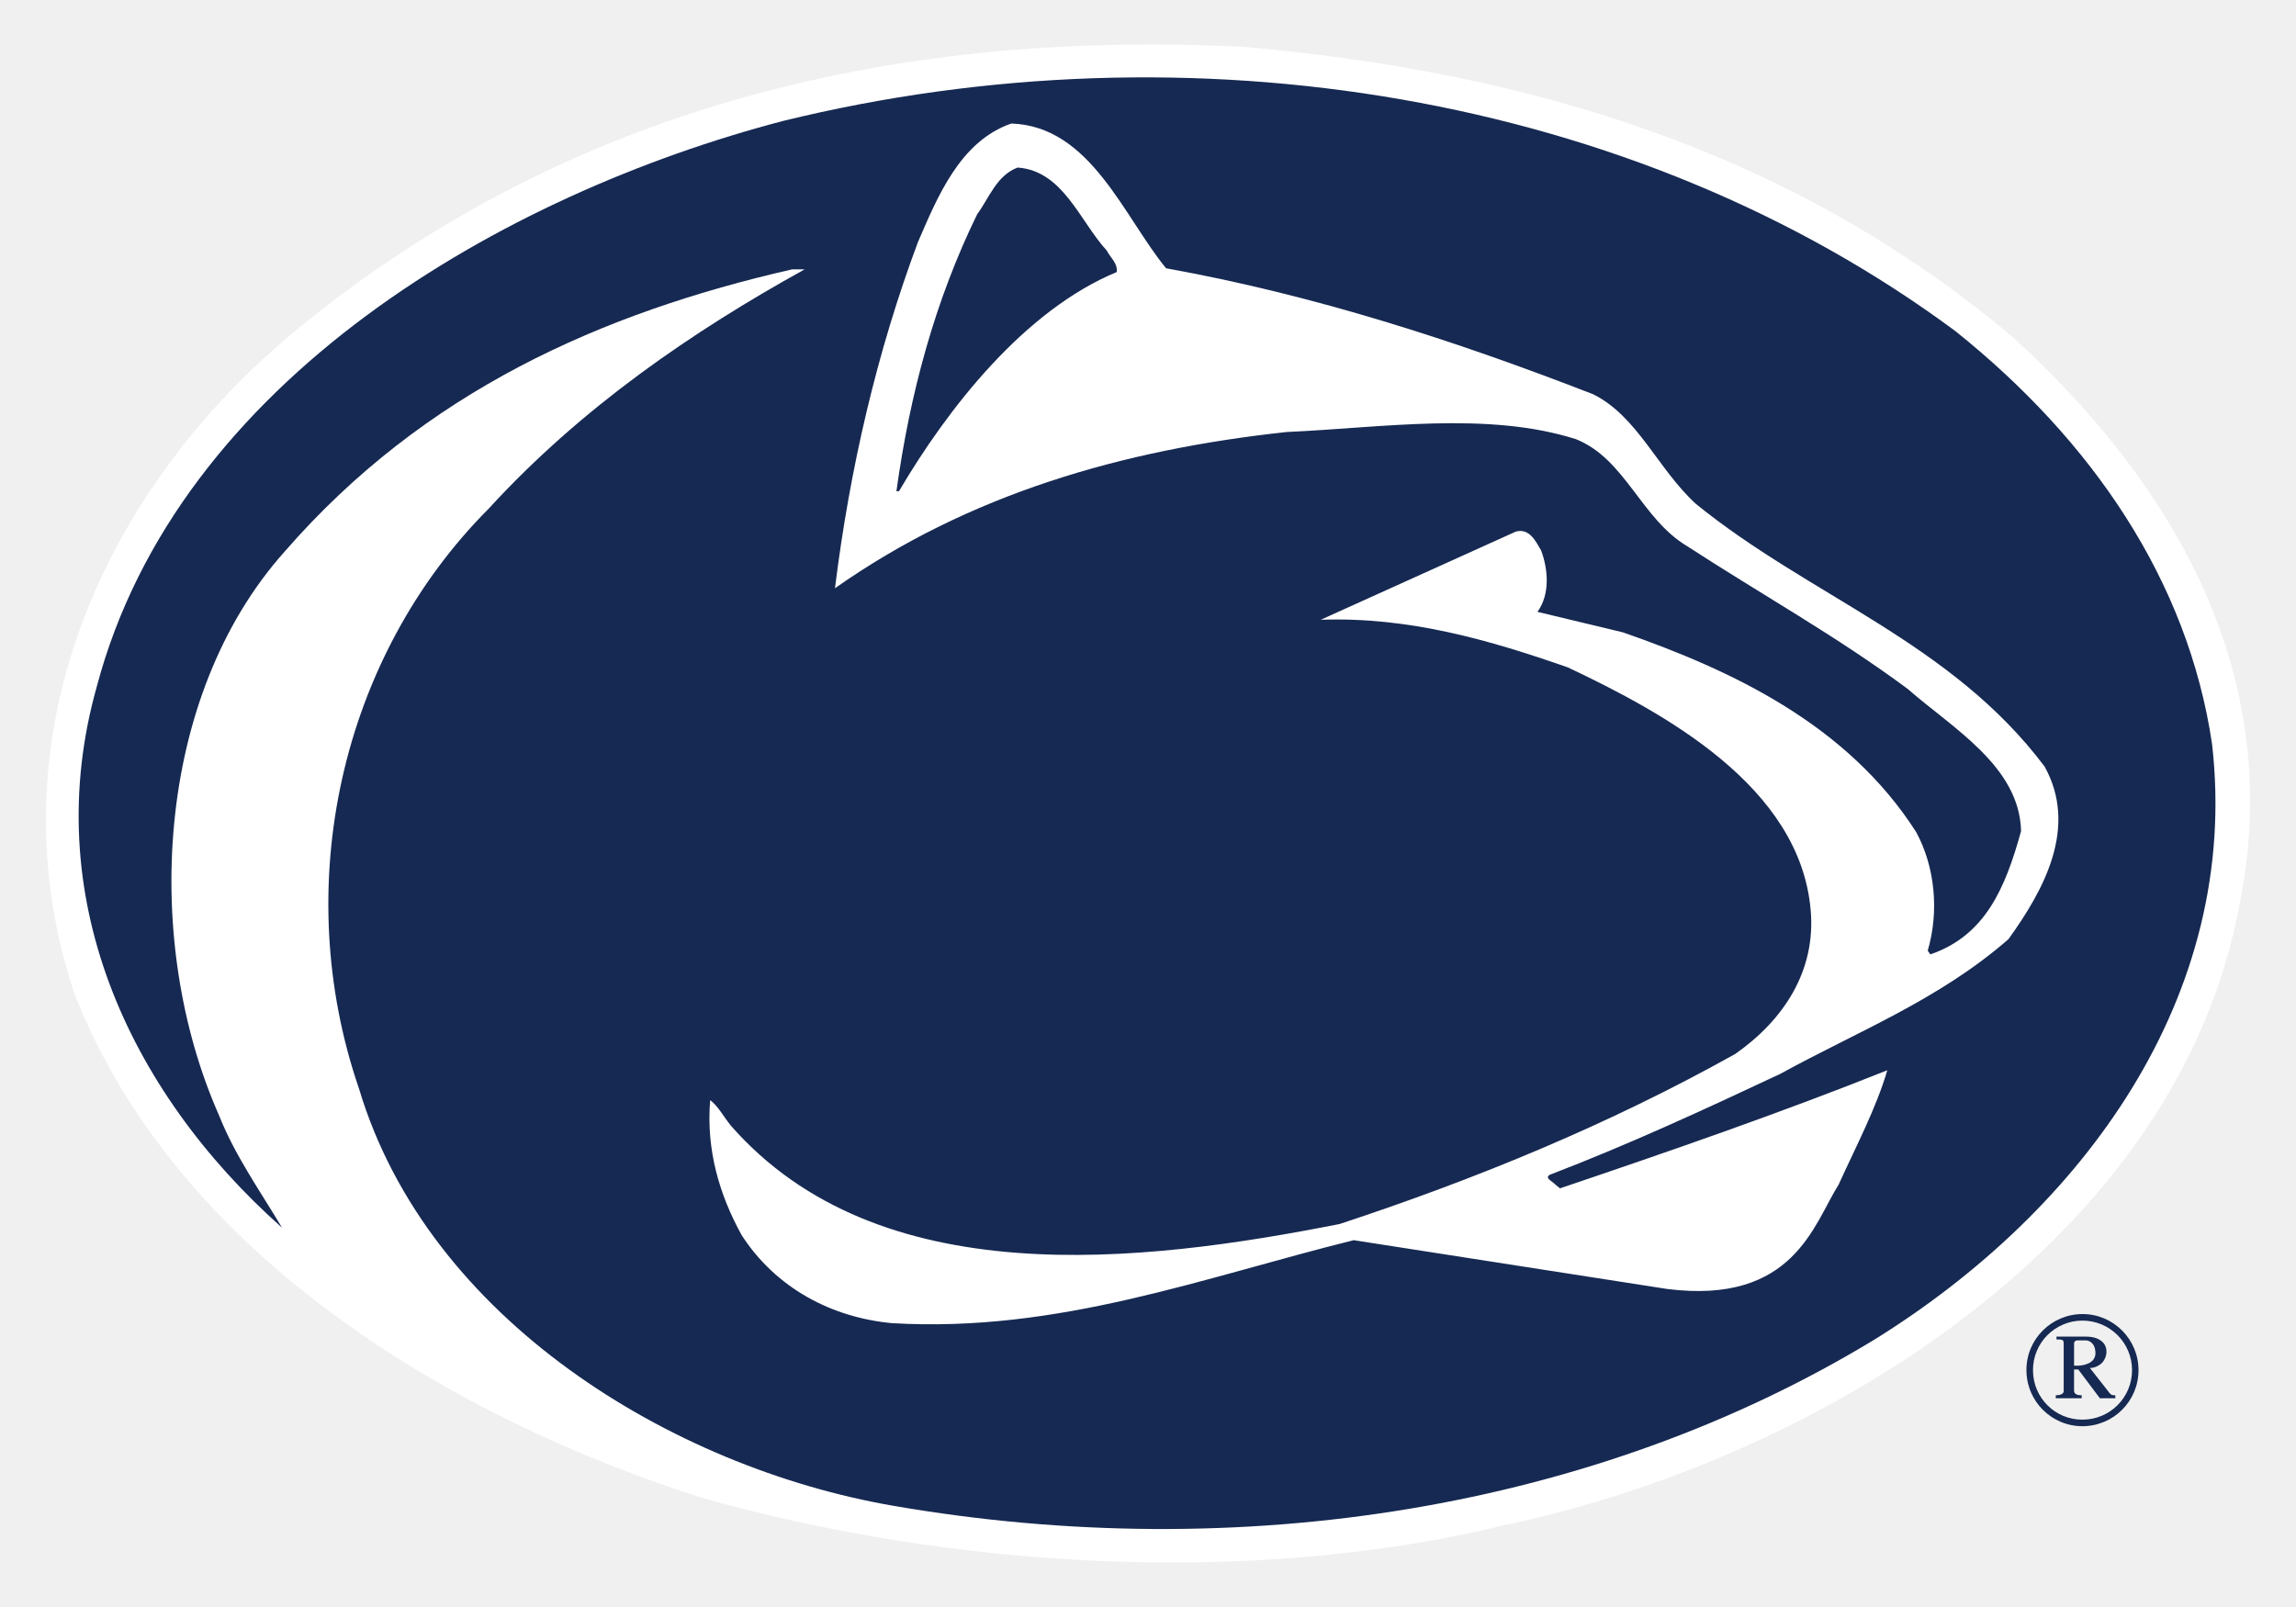
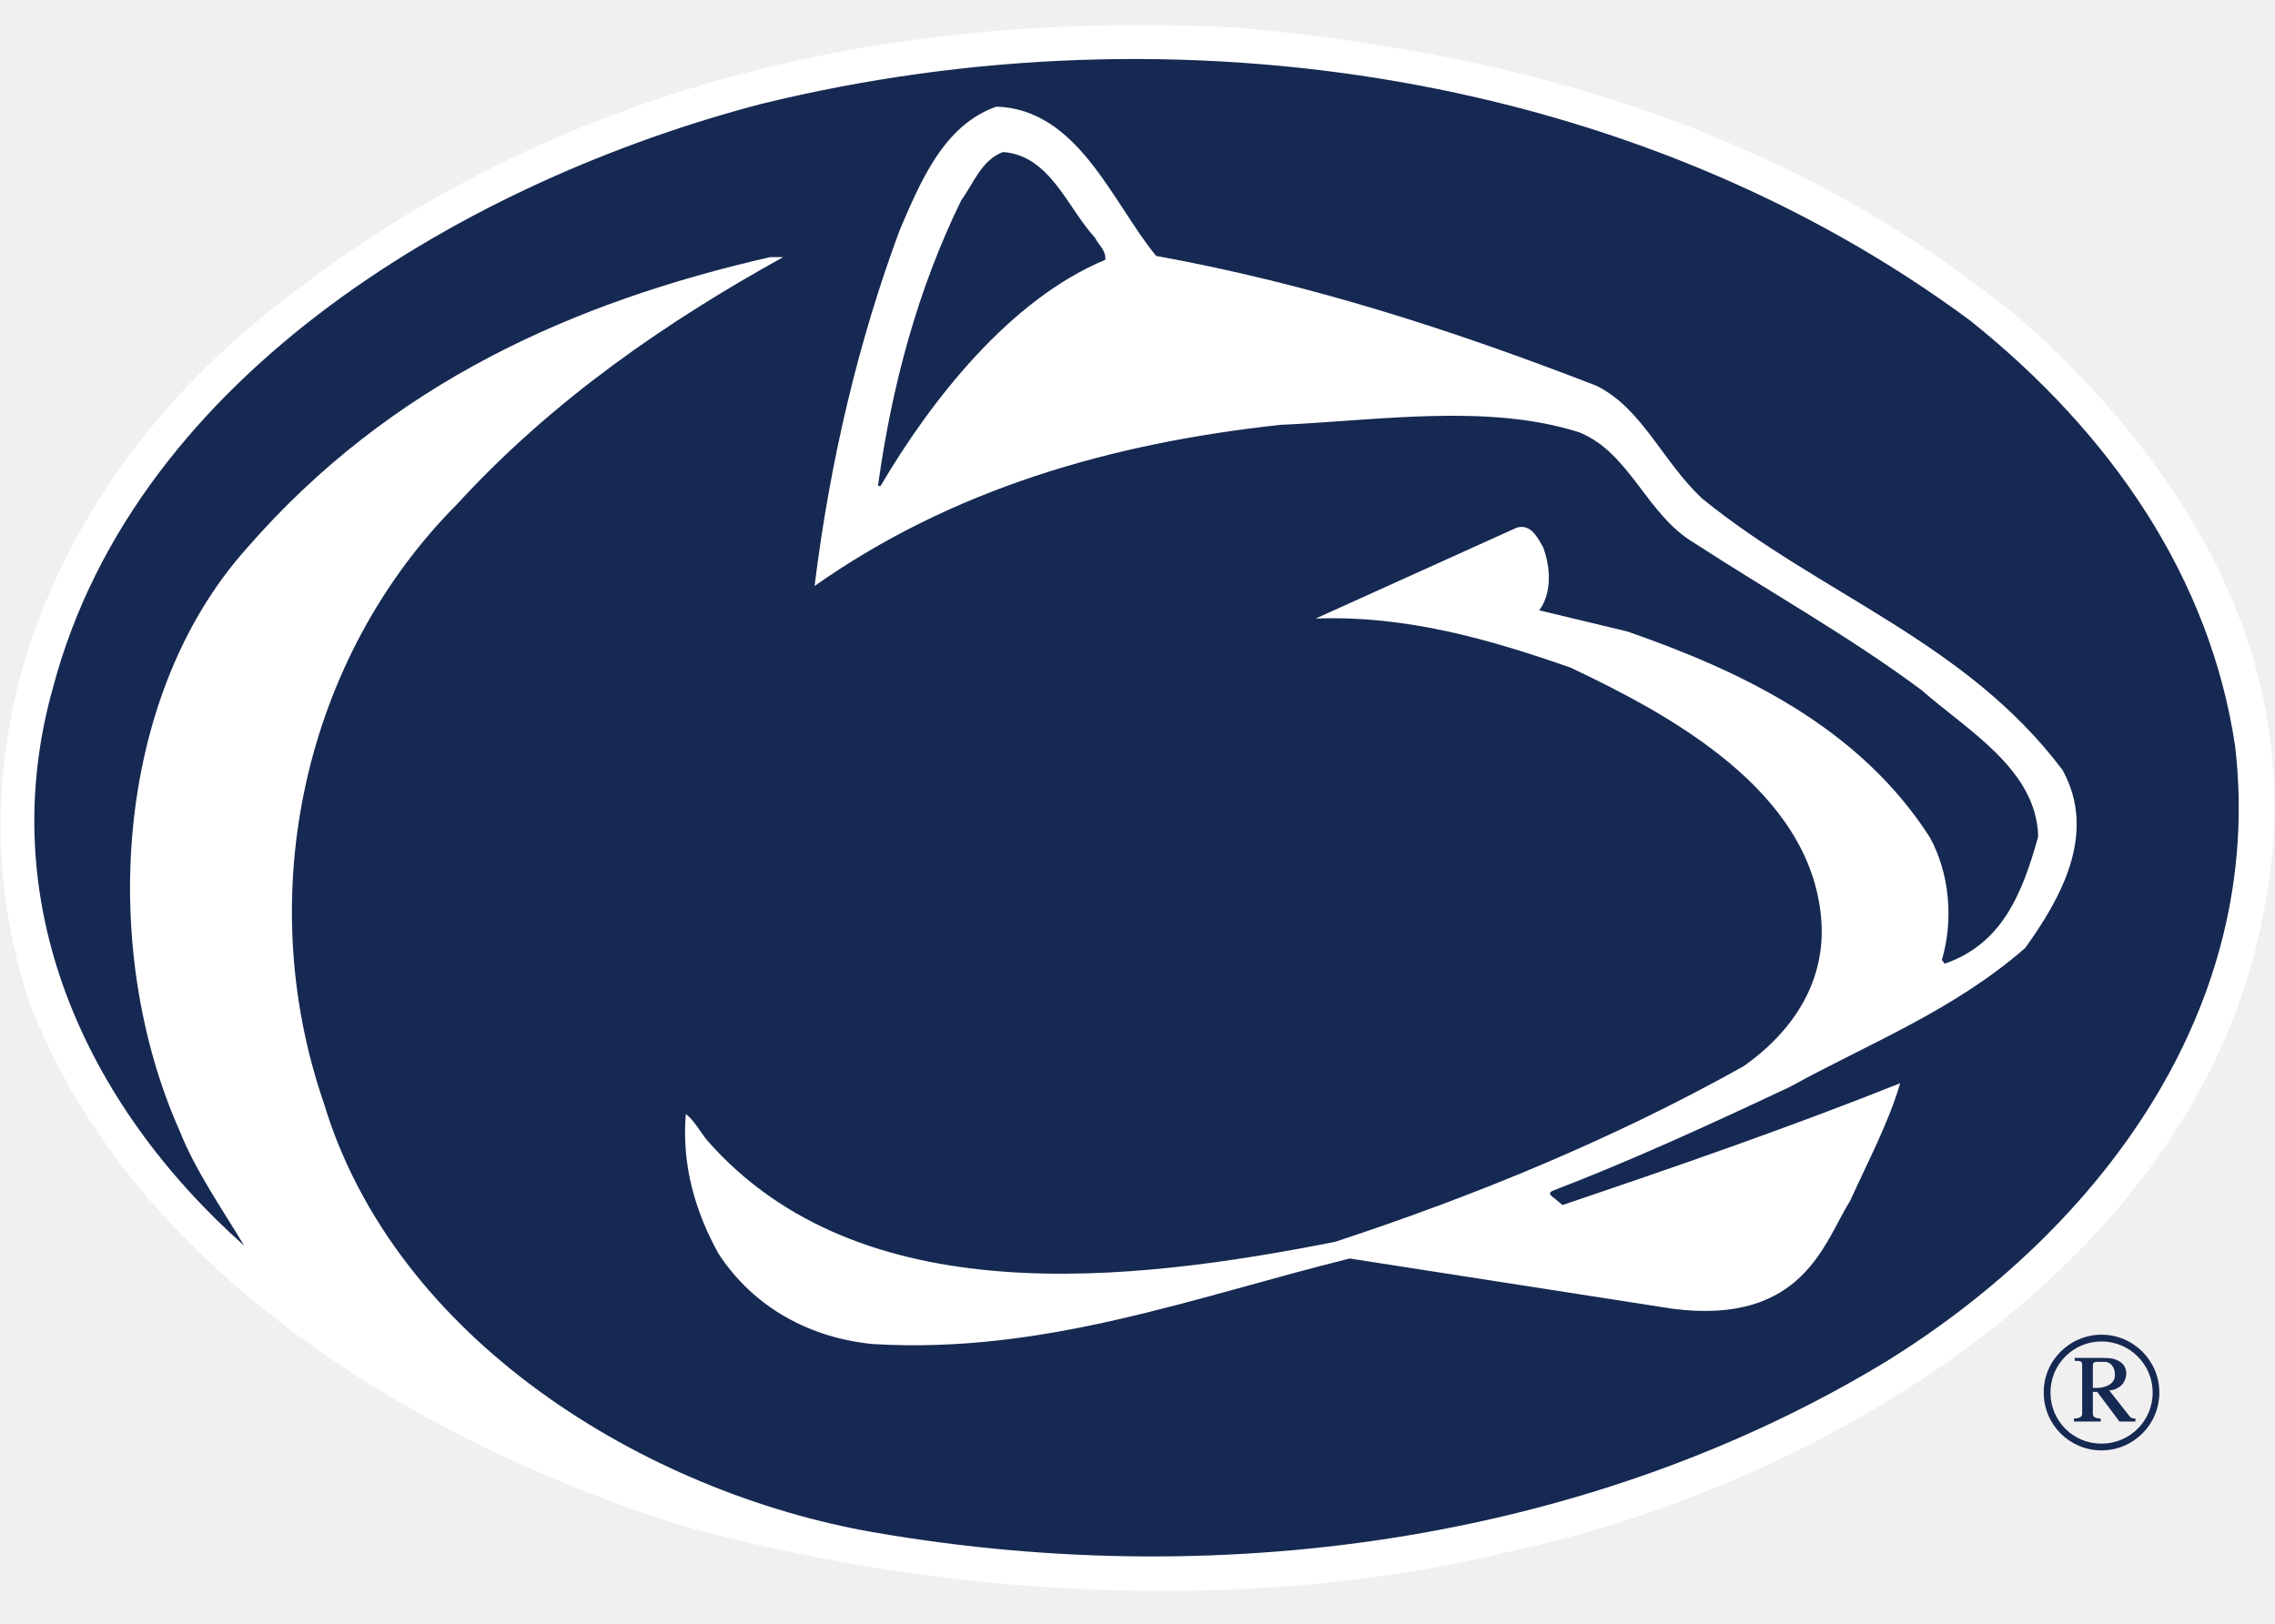
- <svg xmlns="http://www.w3.org/2000/svg" version="1.1" id="Layer_1" x="0px" y="0px" width="250px" height="175px" viewBox="0 0 250 175" enable-background="new 0 0 250 175" xml:space="preserve">
-   <g>
-     <path fill="#FFFFFF" d="M219.209,36.757c17.768,16.224,29.59,36.958,24.67,61.582c-6.729,37.004-46.378,60.602-79.793,67.688   c-27.925,6.844-60.66,4.678-87.45-2.858c-26.905-8.503-57.358-26.271-68.547-55.008c-8.918-26.79,2.281-53.631,23.195-71.404   C60.297,12.427,95.89,3.105,135.481,5.11C166.598,7.853,195.266,16.535,219.209,36.757" />
-     <path fill="none" stroke="#FFFFFF" stroke-width="0" stroke-linecap="square" stroke-miterlimit="2" d="M219.209,36.757   c17.768,16.224,29.59,36.958,24.67,61.582c-6.729,37.004-46.378,60.602-79.793,67.688c-27.925,6.844-60.66,4.678-87.45-2.858   c-26.905-8.503-57.358-26.271-68.547-55.008c-8.918-26.79,2.281-53.631,23.195-71.404C60.297,12.427,95.89,3.105,135.481,5.11   C166.598,7.853,195.266,16.535,219.209,36.757z" />
-     <path fill="#162952" d="M212.93,36.071c14.909,11.943,25.303,27.187,27.93,44.955c3.146,27.481-14.104,50.78-36.733,64.836   c-30.442,18.506-69.117,24.658-106.934,18.103c-24.047-4.172-50.549-20.28-58.084-45.353c-7.593-22.048-2.063-47.012,14.115-63.235   c10.094-11.021,22.215-19.306,34.383-26.041h-1.371c-20.683,4.73-40.041,13.251-55.238,30.725   c-14.161,15.82-15.532,42.5-7.144,61.409c1.717,4.344,4.459,8.216,6.856,12.226C13.862,118.716,4.149,97.428,10.543,74.752   c8.861-33.426,44.385-53.643,74.723-61.582C129.536,2.316,177.971,10.14,212.93,36.071" />
-     <path fill="none" stroke="#000000" stroke-width="0" stroke-linecap="square" stroke-miterlimit="2" d="M212.93,36.071   c14.909,11.943,25.303,27.187,27.93,44.955c3.146,27.481-14.104,50.78-36.733,64.836c-30.442,18.506-69.117,24.658-106.934,18.103   c-24.047-4.172-50.549-20.28-58.084-45.353c-7.593-22.048-2.063-47.012,14.115-63.235c10.094-11.021,22.215-19.306,34.383-26.041   h-1.371c-20.683,4.73-40.041,13.251-55.238,30.725c-14.161,15.82-15.532,42.5-7.144,61.409c1.717,4.344,4.459,8.216,6.856,12.226   C13.862,118.716,4.149,97.428,10.543,74.752c8.861-33.426,44.385-53.643,74.723-61.582C129.536,2.316,177.971,10.14,212.93,36.071z   " />
-     <path fill="#FFFFFF" d="M126.966,29.215c16.16,2.916,31.474,7.881,46.487,13.712c4.852,2.396,7.018,8.106,11.2,11.943   c12.444,10.111,27.758,15.02,37.978,28.61c3.664,6.631-0.08,13.44-3.94,18.793c-7.593,6.625-16.442,10.048-24.842,14.668   c-8.285,3.895-16.569,7.72-25.073,10.98c-0.634,0.335,0.161,0.657,0.564,1.061l0.519,0.427   c11.995-4.057,23.921-8.182,35.639-12.859c-1.198,4.113-3.434,8.342-5.3,12.456c-2.696,4.229-4.852,13.112-18.678,11.36   l-34.118-5.312c-16.379,4.056-32.2,10.116-50.313,9.033c-6.51-0.622-12.571-3.768-16.338-9.586   c-2.397-4.355-3.883-9.265-3.422-14.703c0.853,0.646,1.486,1.832,2.224,2.754c16.108,18.401,44.673,15.014,66.318,10.739   c14.898-4.909,29.358-10.854,43.07-18.517c5.301-3.71,8.792-9.068,8.216-15.642c-1.141-13.481-15.936-21.484-26.433-26.45   c-8.469-2.961-17.272-5.531-26.916-5.19l21.247-9.604c1.486-0.403,2.178,1.083,2.754,2.063c0.783,2.114,0.968,4.793-0.403,6.677   c3.952,0.945,6.211,1.492,9.31,2.235c11.938,4.16,24.439,10.047,31.929,21.754c2.052,3.779,2.513,8.631,1.256,12.911l0.288,0.403   c5.992-2.063,8.158-7.225,9.875-13.418c-0.161-7.092-7.535-11.257-12.329-15.48c-7.777-5.772-16.004-10.335-24.001-15.538   c-5.023-2.979-6.74-9.489-12.11-11.661c-9.644-3.076-21.189-1.25-31.525-0.789c-17.934,1.936-34.665,6.792-49.183,17.013   c1.613-13.026,4.574-25.758,9.034-37.695c2.108-4.863,4.563-10.975,10.163-12.911C118.739,13.735,122.334,23.563,126.966,29.215" />
-     <path fill="none" stroke="#FFFFFF" stroke-width="0" stroke-linecap="square" stroke-miterlimit="2" d="M126.966,29.215   c16.16,2.916,31.474,7.881,46.487,13.712c4.852,2.396,7.018,8.106,11.2,11.943c12.444,10.111,27.758,15.02,37.978,28.61   c3.664,6.631-0.08,13.44-3.94,18.793c-7.593,6.625-16.442,10.048-24.842,14.668c-8.285,3.895-16.569,7.72-25.073,10.98   c-0.634,0.335,0.161,0.657,0.564,1.061l0.519,0.427c11.995-4.057,23.921-8.182,35.639-12.859c-1.198,4.113-3.434,8.342-5.3,12.456   c-2.696,4.229-4.852,13.112-18.678,11.36l-34.118-5.312c-16.379,4.056-32.2,10.116-50.313,9.033   c-6.51-0.622-12.571-3.768-16.338-9.586c-2.397-4.355-3.883-9.265-3.422-14.703c0.853,0.646,1.486,1.832,2.224,2.754   c16.108,18.401,44.673,15.014,66.318,10.739c14.898-4.909,29.358-10.854,43.07-18.517c5.301-3.71,8.792-9.068,8.216-15.642   c-1.141-13.481-15.936-21.484-26.433-26.45c-8.469-2.961-17.272-5.531-26.916-5.19l21.247-9.604   c1.486-0.403,2.178,1.083,2.754,2.063c0.783,2.114,0.968,4.793-0.403,6.677c3.952,0.945,6.211,1.492,9.31,2.235   c11.938,4.16,24.439,10.047,31.929,21.754c2.052,3.779,2.513,8.631,1.256,12.911l0.288,0.403c5.992-2.063,8.158-7.225,9.875-13.418   c-0.161-7.092-7.535-11.257-12.329-15.48c-7.777-5.772-16.004-10.335-24.001-15.538c-5.023-2.979-6.74-9.489-12.11-11.661   c-9.644-3.076-21.189-1.25-31.525-0.789c-17.934,1.936-34.665,6.792-49.183,17.013c1.613-13.026,4.574-25.758,9.034-37.695   c2.108-4.863,4.563-10.975,10.163-12.911C118.739,13.735,122.334,23.563,126.966,29.215z" />
-     <path fill="#162952" d="M120.502,27.274c0.403,0.801,1.21,1.371,1.095,2.351c-10.059,4.166-18.401,14.841-23.713,23.869h-0.277   c1.475-10.681,4.217-20.792,8.792-30.16c1.302-1.769,2.108-4.223,4.401-5.087C115.767,18.592,117.599,24.134,120.502,27.274" />
-     <path fill="none" stroke="#000000" stroke-width="0" stroke-linecap="square" stroke-miterlimit="2" d="M120.502,27.274   c0.403,0.801,1.21,1.371,1.095,2.351c-10.059,4.166-18.401,14.841-23.713,23.869h-0.277c1.475-10.681,4.217-20.792,8.792-30.16   c1.302-1.769,2.108-4.223,4.401-5.087C115.767,18.592,117.599,24.134,120.502,27.274z" />
-     <path fill="#162952" d="M225.834,148.721c0.381,0,0.818,0.022,1.268-0.139c0.807-0.242,1.141-0.761,1.049-1.463   c-0.092-0.934-0.749-1.152-1.025-1.152h-0.934c-0.185,0-0.357,0.092-0.357,0.38 M225.834,151.439c0,0.427,0.45,0.507,0.83,0.507   v0.323h-2.823v-0.323c0.403,0,0.864-0.115,0.864-0.461v-5.093c0-0.507-0.08-0.53-0.783-0.53v-0.311h2.949   c0.461,0,0.968,0.012,1.371,0.173c0.277,0.092,0.703,0.334,0.922,0.703c0.461,0.817,0.035,1.717-0.356,2.051   c-0.196,0.173-0.634,0.483-1.245,0.495l2.132,2.72c0.185,0.253,0.403,0.253,0.634,0.253v0.323h-1.683l-2.351-3.135h-0.461V151.439z    M226.745,143.812c-2.974,0-5.404,2.42-5.382,5.416c0,2.973,2.408,5.393,5.393,5.369c2.973,0,5.393-2.396,5.393-5.393   C232.148,146.231,229.729,143.812,226.745,143.812z M226.756,155.312c-3.376,0-6.106-2.72-6.106-6.107   c-0.023-3.364,2.73-6.106,6.106-6.106c3.365,0,6.096,2.742,6.096,6.106C232.852,152.592,230.121,155.3,226.756,155.312z" />
+ <svg xmlns="http://www.w3.org/2000/svg" version="1.1" width="280.138" height="200" viewBox="0 0 280.138 200" id="Layer_1" xml:space="preserve">
+   <defs id="defs3894" />
+   <g transform="matrix(1.166663,0,0,1.166663,-5.764175,-2.560671)" id="g3872">
+     <path d="m 219.209,36.757 c 17.768,16.224 29.59,36.958 24.67,61.582 -6.729,37.004 -46.378,60.602 -79.793,67.688 -27.925,6.844 -60.66,4.678 -87.45,-2.858 C 49.731,154.666 19.278,136.898 8.089,108.161 -0.829,81.371 10.37,54.53 31.284,36.757 60.297,12.427 95.89,3.105 135.481,5.11 c 31.117,2.743 59.785,11.425 83.728,31.647" id="path3874" style="fill:#ffffff" />
+     <path d="m 219.209,36.757 c 17.768,16.224 29.59,36.958 24.67,61.582 -6.729,37.004 -46.378,60.602 -79.793,67.688 -27.925,6.844 -60.66,4.678 -87.45,-2.858 C 49.731,154.666 19.278,136.898 8.089,108.161 -0.829,81.371 10.37,54.53 31.284,36.757 60.297,12.427 95.89,3.105 135.481,5.11 c 31.117,2.743 59.785,11.425 83.728,31.647 z" id="path3876" style="fill:none;stroke:#ffffff;stroke-width:0;stroke-linecap:square;stroke-miterlimit:2" />
+     <path d="m 212.93,36.071 c 14.909,11.943 25.303,27.187 27.93,44.955 3.146,27.481 -14.104,50.78 -36.733,64.836 C 173.685,164.368 135.01,170.52 97.193,163.965 73.146,159.793 46.644,143.685 39.109,118.612 31.516,96.564 37.046,71.6 53.224,55.377 63.318,44.356 75.439,36.071 87.607,29.336 h -1.371 c -20.683,4.73 -40.041,13.251 -55.238,30.725 -14.161,15.82 -15.532,42.5 -7.144,61.409 1.717,4.344 4.459,8.216 6.856,12.226 C 13.862,118.716 4.149,97.428 10.543,74.752 19.404,41.326 54.928,21.109 85.266,13.17 129.536,2.316 177.971,10.14 212.93,36.071" id="path3878" style="fill:#162952" />
+     <path d="m 212.93,36.071 c 14.909,11.943 25.303,27.187 27.93,44.955 3.146,27.481 -14.104,50.78 -36.733,64.836 C 173.685,164.368 135.01,170.52 97.193,163.965 73.146,159.793 46.644,143.685 39.109,118.612 31.516,96.564 37.046,71.6 53.224,55.377 63.318,44.356 75.439,36.071 87.607,29.336 h -1.371 c -20.683,4.73 -40.041,13.251 -55.238,30.725 -14.161,15.82 -15.532,42.5 -7.144,61.409 1.717,4.344 4.459,8.216 6.856,12.226 C 13.862,118.716 4.149,97.428 10.543,74.752 19.404,41.326 54.928,21.109 85.266,13.17 129.536,2.316 177.971,10.14 212.93,36.071 z" id="path3880" style="fill:none;stroke:#000000;stroke-width:0;stroke-linecap:square;stroke-miterlimit:2" />
+     <path d="m 126.966,29.215 c 16.16,2.916 31.474,7.881 46.487,13.712 4.852,2.396 7.018,8.106 11.2,11.943 12.444,10.111 27.758,15.02 37.978,28.61 3.664,6.631 -0.08,13.44 -3.94,18.793 -7.593,6.625 -16.442,10.048 -24.842,14.668 -8.285,3.895 -16.569,7.72 -25.073,10.98 -0.634,0.335 0.161,0.657 0.564,1.061 l 0.519,0.427 c 11.995,-4.057 23.921,-8.182 35.639,-12.859 -1.198,4.113 -3.434,8.342 -5.3,12.456 -2.696,4.229 -4.852,13.112 -18.678,11.36 l -34.118,-5.312 c -16.379,4.056 -32.2,10.116 -50.313,9.033 -6.51,-0.622 -12.571,-3.768 -16.338,-9.586 -2.397,-4.355 -3.883,-9.265 -3.422,-14.703 0.853,0.646 1.486,1.832 2.224,2.754 16.108,18.401 44.673,15.014 66.318,10.739 14.898,-4.909 29.358,-10.854 43.07,-18.517 5.301,-3.71 8.792,-9.068 8.216,-15.642 -1.141,-13.481 -15.936,-21.484 -26.433,-26.45 -8.469,-2.961 -17.272,-5.531 -26.916,-5.19 l 21.247,-9.604 c 1.486,-0.403 2.178,1.083 2.754,2.063 0.783,2.114 0.968,4.793 -0.403,6.677 3.952,0.945 6.211,1.492 9.31,2.235 11.938,4.16 24.439,10.047 31.929,21.754 2.052,3.779 2.513,8.631 1.256,12.911 l 0.288,0.403 c 5.992,-2.063 8.158,-7.225 9.875,-13.418 -0.161,-7.092 -7.535,-11.257 -12.329,-15.48 -7.777,-5.772 -16.004,-10.335 -24.001,-15.538 -5.023,-2.979 -6.74,-9.489 -12.11,-11.661 -9.644,-3.076 -21.189,-1.25 -31.525,-0.789 -17.934,1.936 -34.665,6.792 -49.183,17.013 1.613,-13.026 4.574,-25.758 9.034,-37.695 2.108,-4.863 4.563,-10.975 10.163,-12.911 8.626,0.283 12.221,10.111 16.853,15.763" id="path3882" style="fill:#ffffff" />
+     <path d="m 126.966,29.215 c 16.16,2.916 31.474,7.881 46.487,13.712 4.852,2.396 7.018,8.106 11.2,11.943 12.444,10.111 27.758,15.02 37.978,28.61 3.664,6.631 -0.08,13.44 -3.94,18.793 -7.593,6.625 -16.442,10.048 -24.842,14.668 -8.285,3.895 -16.569,7.72 -25.073,10.98 -0.634,0.335 0.161,0.657 0.564,1.061 l 0.519,0.427 c 11.995,-4.057 23.921,-8.182 35.639,-12.859 -1.198,4.113 -3.434,8.342 -5.3,12.456 -2.696,4.229 -4.852,13.112 -18.678,11.36 l -34.118,-5.312 c -16.379,4.056 -32.2,10.116 -50.313,9.033 -6.51,-0.622 -12.571,-3.768 -16.338,-9.586 -2.397,-4.355 -3.883,-9.265 -3.422,-14.703 0.853,0.646 1.486,1.832 2.224,2.754 16.108,18.401 44.673,15.014 66.318,10.739 14.898,-4.909 29.358,-10.854 43.07,-18.517 5.301,-3.71 8.792,-9.068 8.216,-15.642 -1.141,-13.481 -15.936,-21.484 -26.433,-26.45 -8.469,-2.961 -17.272,-5.531 -26.916,-5.19 l 21.247,-9.604 c 1.486,-0.403 2.178,1.083 2.754,2.063 0.783,2.114 0.968,4.793 -0.403,6.677 3.952,0.945 6.211,1.492 9.31,2.235 11.938,4.16 24.439,10.047 31.929,21.754 2.052,3.779 2.513,8.631 1.256,12.911 l 0.288,0.403 c 5.992,-2.063 8.158,-7.225 9.875,-13.418 -0.161,-7.092 -7.535,-11.257 -12.329,-15.48 -7.777,-5.772 -16.004,-10.335 -24.001,-15.538 -5.023,-2.979 -6.74,-9.489 -12.11,-11.661 -9.644,-3.076 -21.189,-1.25 -31.525,-0.789 -17.934,1.936 -34.665,6.792 -49.183,17.013 1.613,-13.026 4.574,-25.758 9.034,-37.695 2.108,-4.863 4.563,-10.975 10.163,-12.911 8.626,0.283 12.221,10.111 16.853,15.763 z" id="path3884" style="fill:none;stroke:#ffffff;stroke-width:0;stroke-linecap:square;stroke-miterlimit:2" />
+     <path d="m 120.502,27.274 c 0.403,0.801 1.21,1.371 1.095,2.351 -10.059,4.166 -18.401,14.841 -23.713,23.869 h -0.277 c 1.475,-10.681 4.217,-20.792 8.792,-30.16 1.302,-1.769 2.108,-4.223 4.401,-5.087 4.967,0.345 6.799,5.887 9.702,9.027" id="path3886" style="fill:#162952" />
+     <path d="m 120.502,27.274 c 0.403,0.801 1.21,1.371 1.095,2.351 -10.059,4.166 -18.401,14.841 -23.713,23.869 h -0.277 c 1.475,-10.681 4.217,-20.792 8.792,-30.16 1.302,-1.769 2.108,-4.223 4.401,-5.087 4.967,0.345 6.799,5.887 9.702,9.027 z" id="path3888" style="fill:none;stroke:#000000;stroke-width:0;stroke-linecap:square;stroke-miterlimit:2" />
+     <path d="m 225.834,148.721 c 0.381,0 0.818,0.022 1.268,-0.139 0.807,-0.242 1.141,-0.761 1.049,-1.463 -0.092,-0.934 -0.749,-1.152 -1.025,-1.152 h -0.934 c -0.185,0 -0.357,0.092 -0.357,0.38 m -0.001,5.092 c 0,0.427 0.45,0.507 0.83,0.507 v 0.323 h -2.823 v -0.323 c 0.403,0 0.864,-0.115 0.864,-0.461 v -5.093 c 0,-0.507 -0.08,-0.53 -0.783,-0.53 v -0.311 h 2.949 c 0.461,0 0.968,0.012 1.371,0.173 0.277,0.092 0.703,0.334 0.922,0.703 0.461,0.817 0.035,1.717 -0.356,2.051 -0.196,0.173 -0.634,0.483 -1.245,0.495 l 2.132,2.72 c 0.185,0.253 0.403,0.253 0.634,0.253 v 0.323 h -1.683 l -2.351,-3.135 h -0.461 v 2.305 z m 0.911,-7.627 c -2.974,0 -5.404,2.42 -5.382,5.416 0,2.973 2.408,5.393 5.393,5.369 2.973,0 5.393,-2.396 5.393,-5.393 -0.001,-2.973 -2.42,-5.392 -5.404,-5.392 z m 0.011,11.5 c -3.376,0 -6.106,-2.72 -6.106,-6.107 -0.023,-3.364 2.73,-6.106 6.106,-6.106 3.365,0 6.096,2.742 6.096,6.106 0,3.387 -2.731,6.095 -6.096,6.107 z" id="path3890" style="fill:#162952" />
  </g>
</svg>
